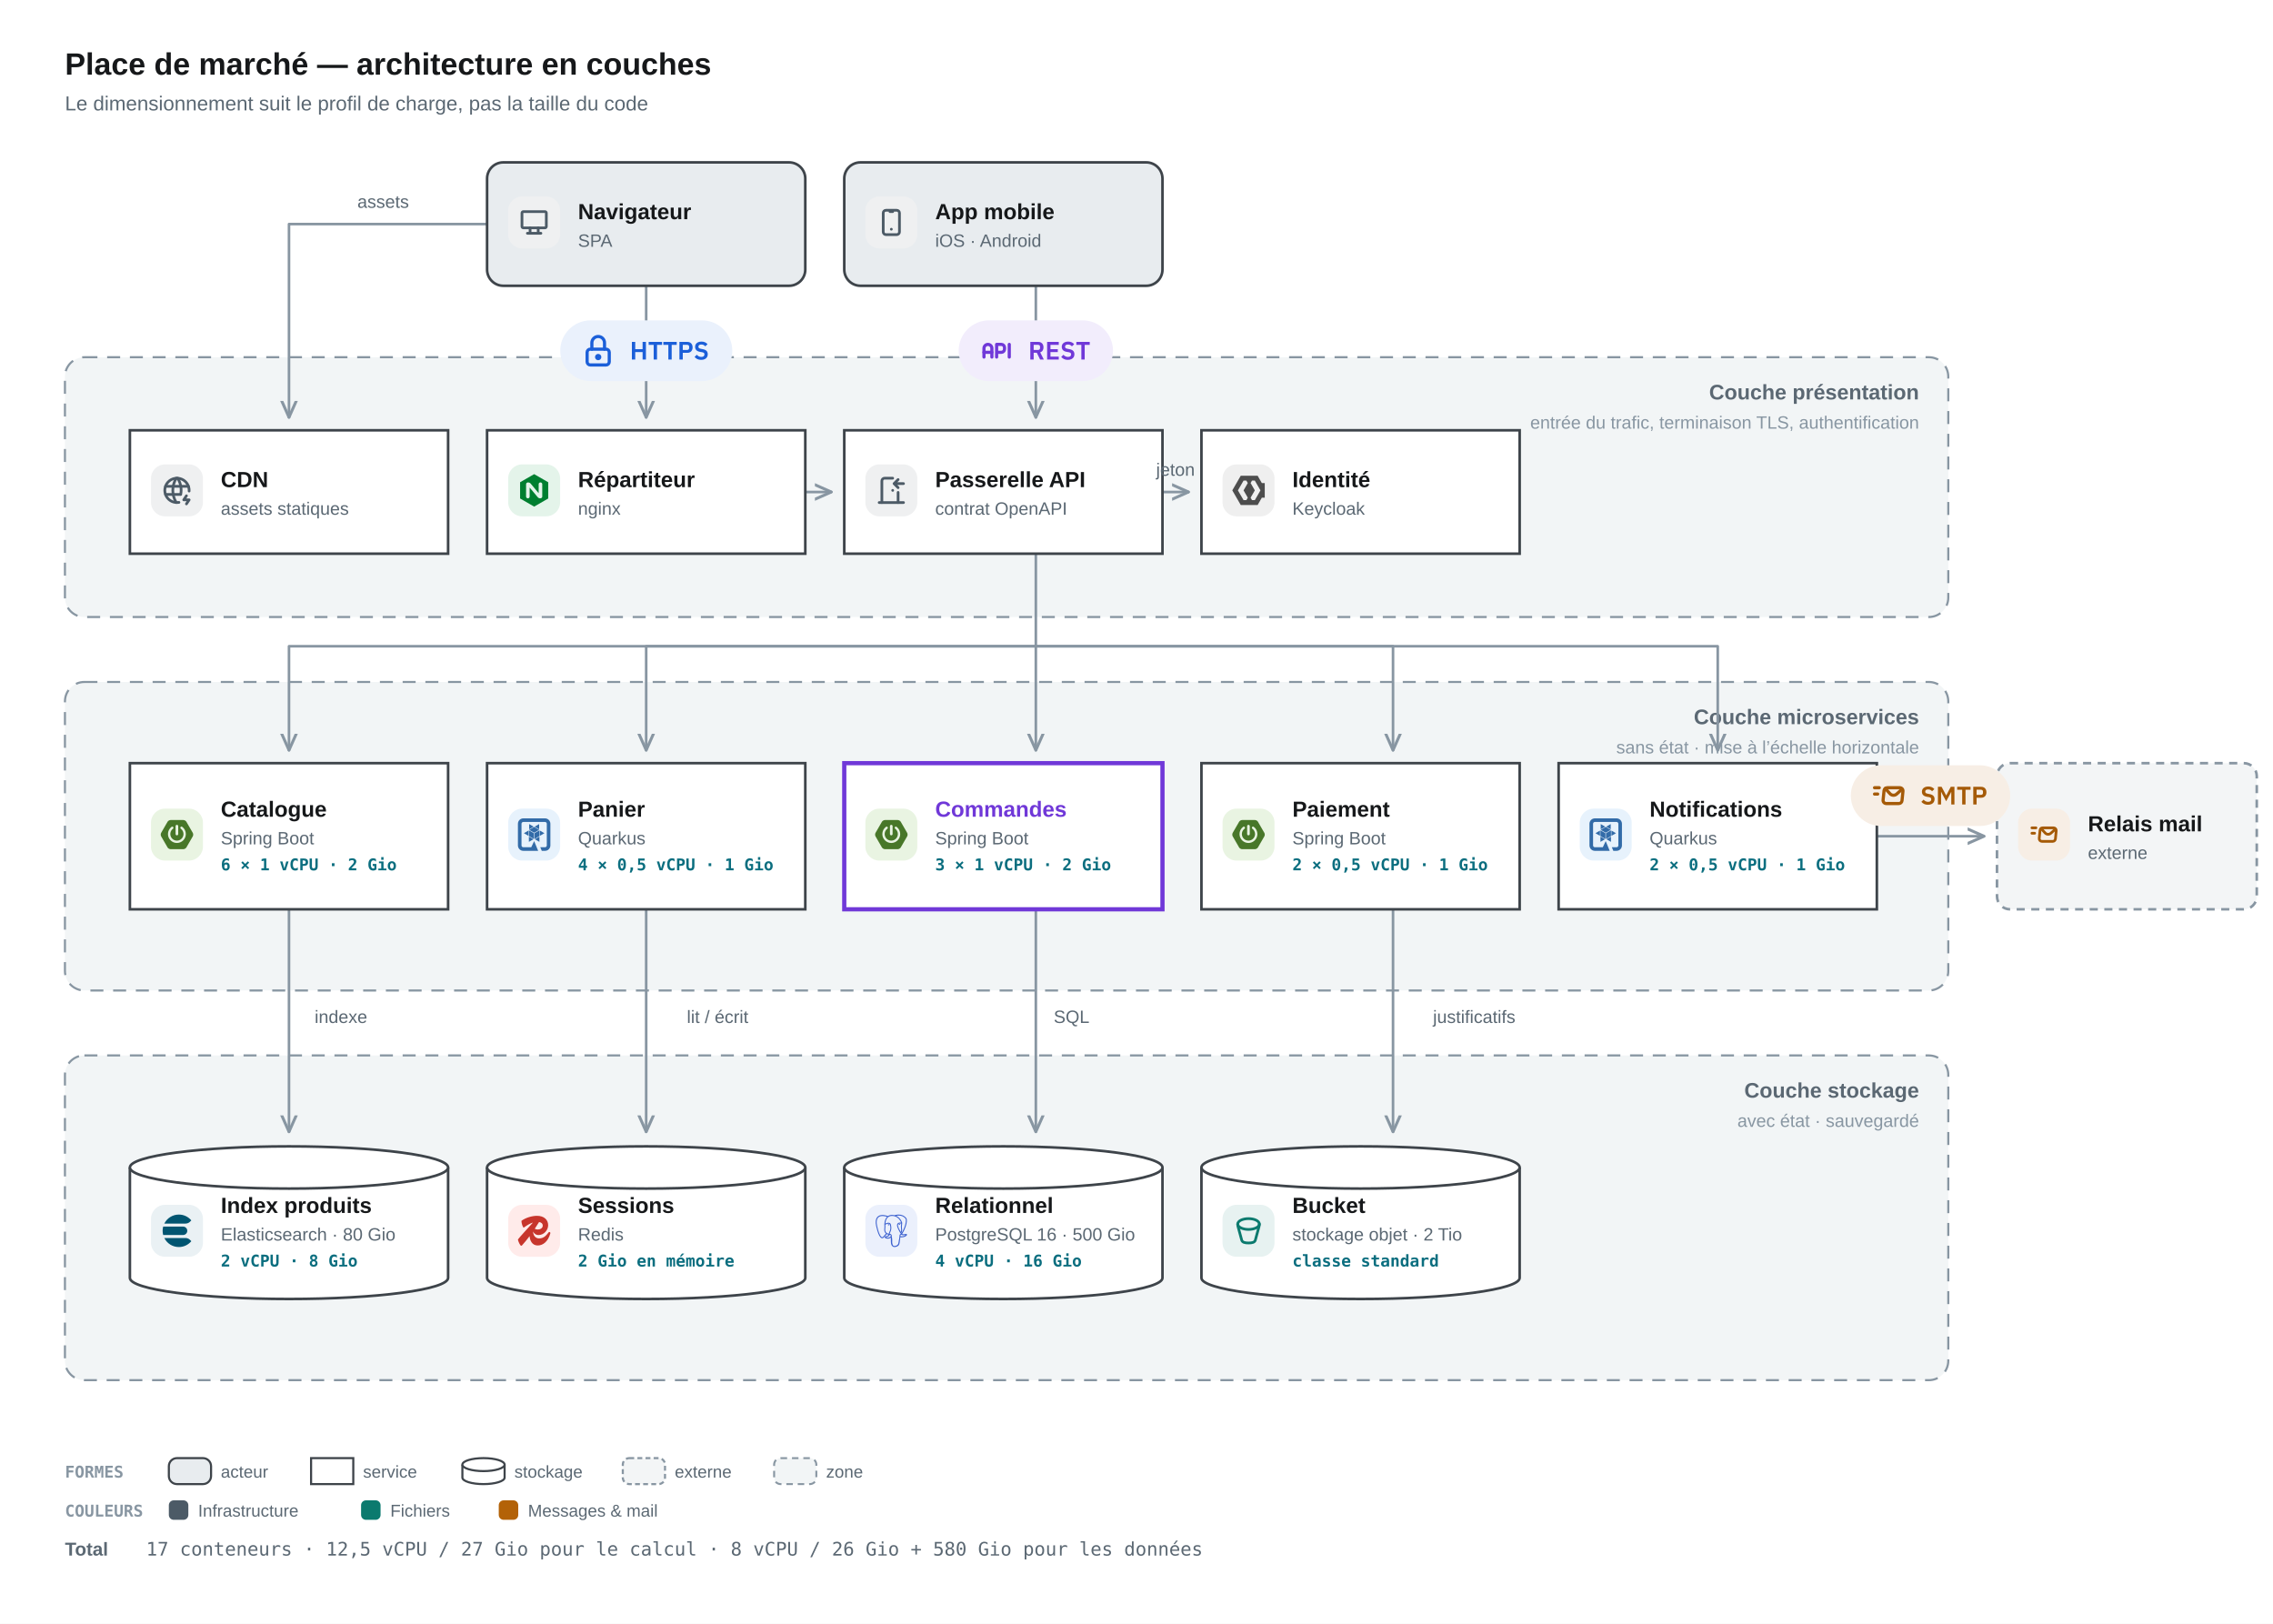
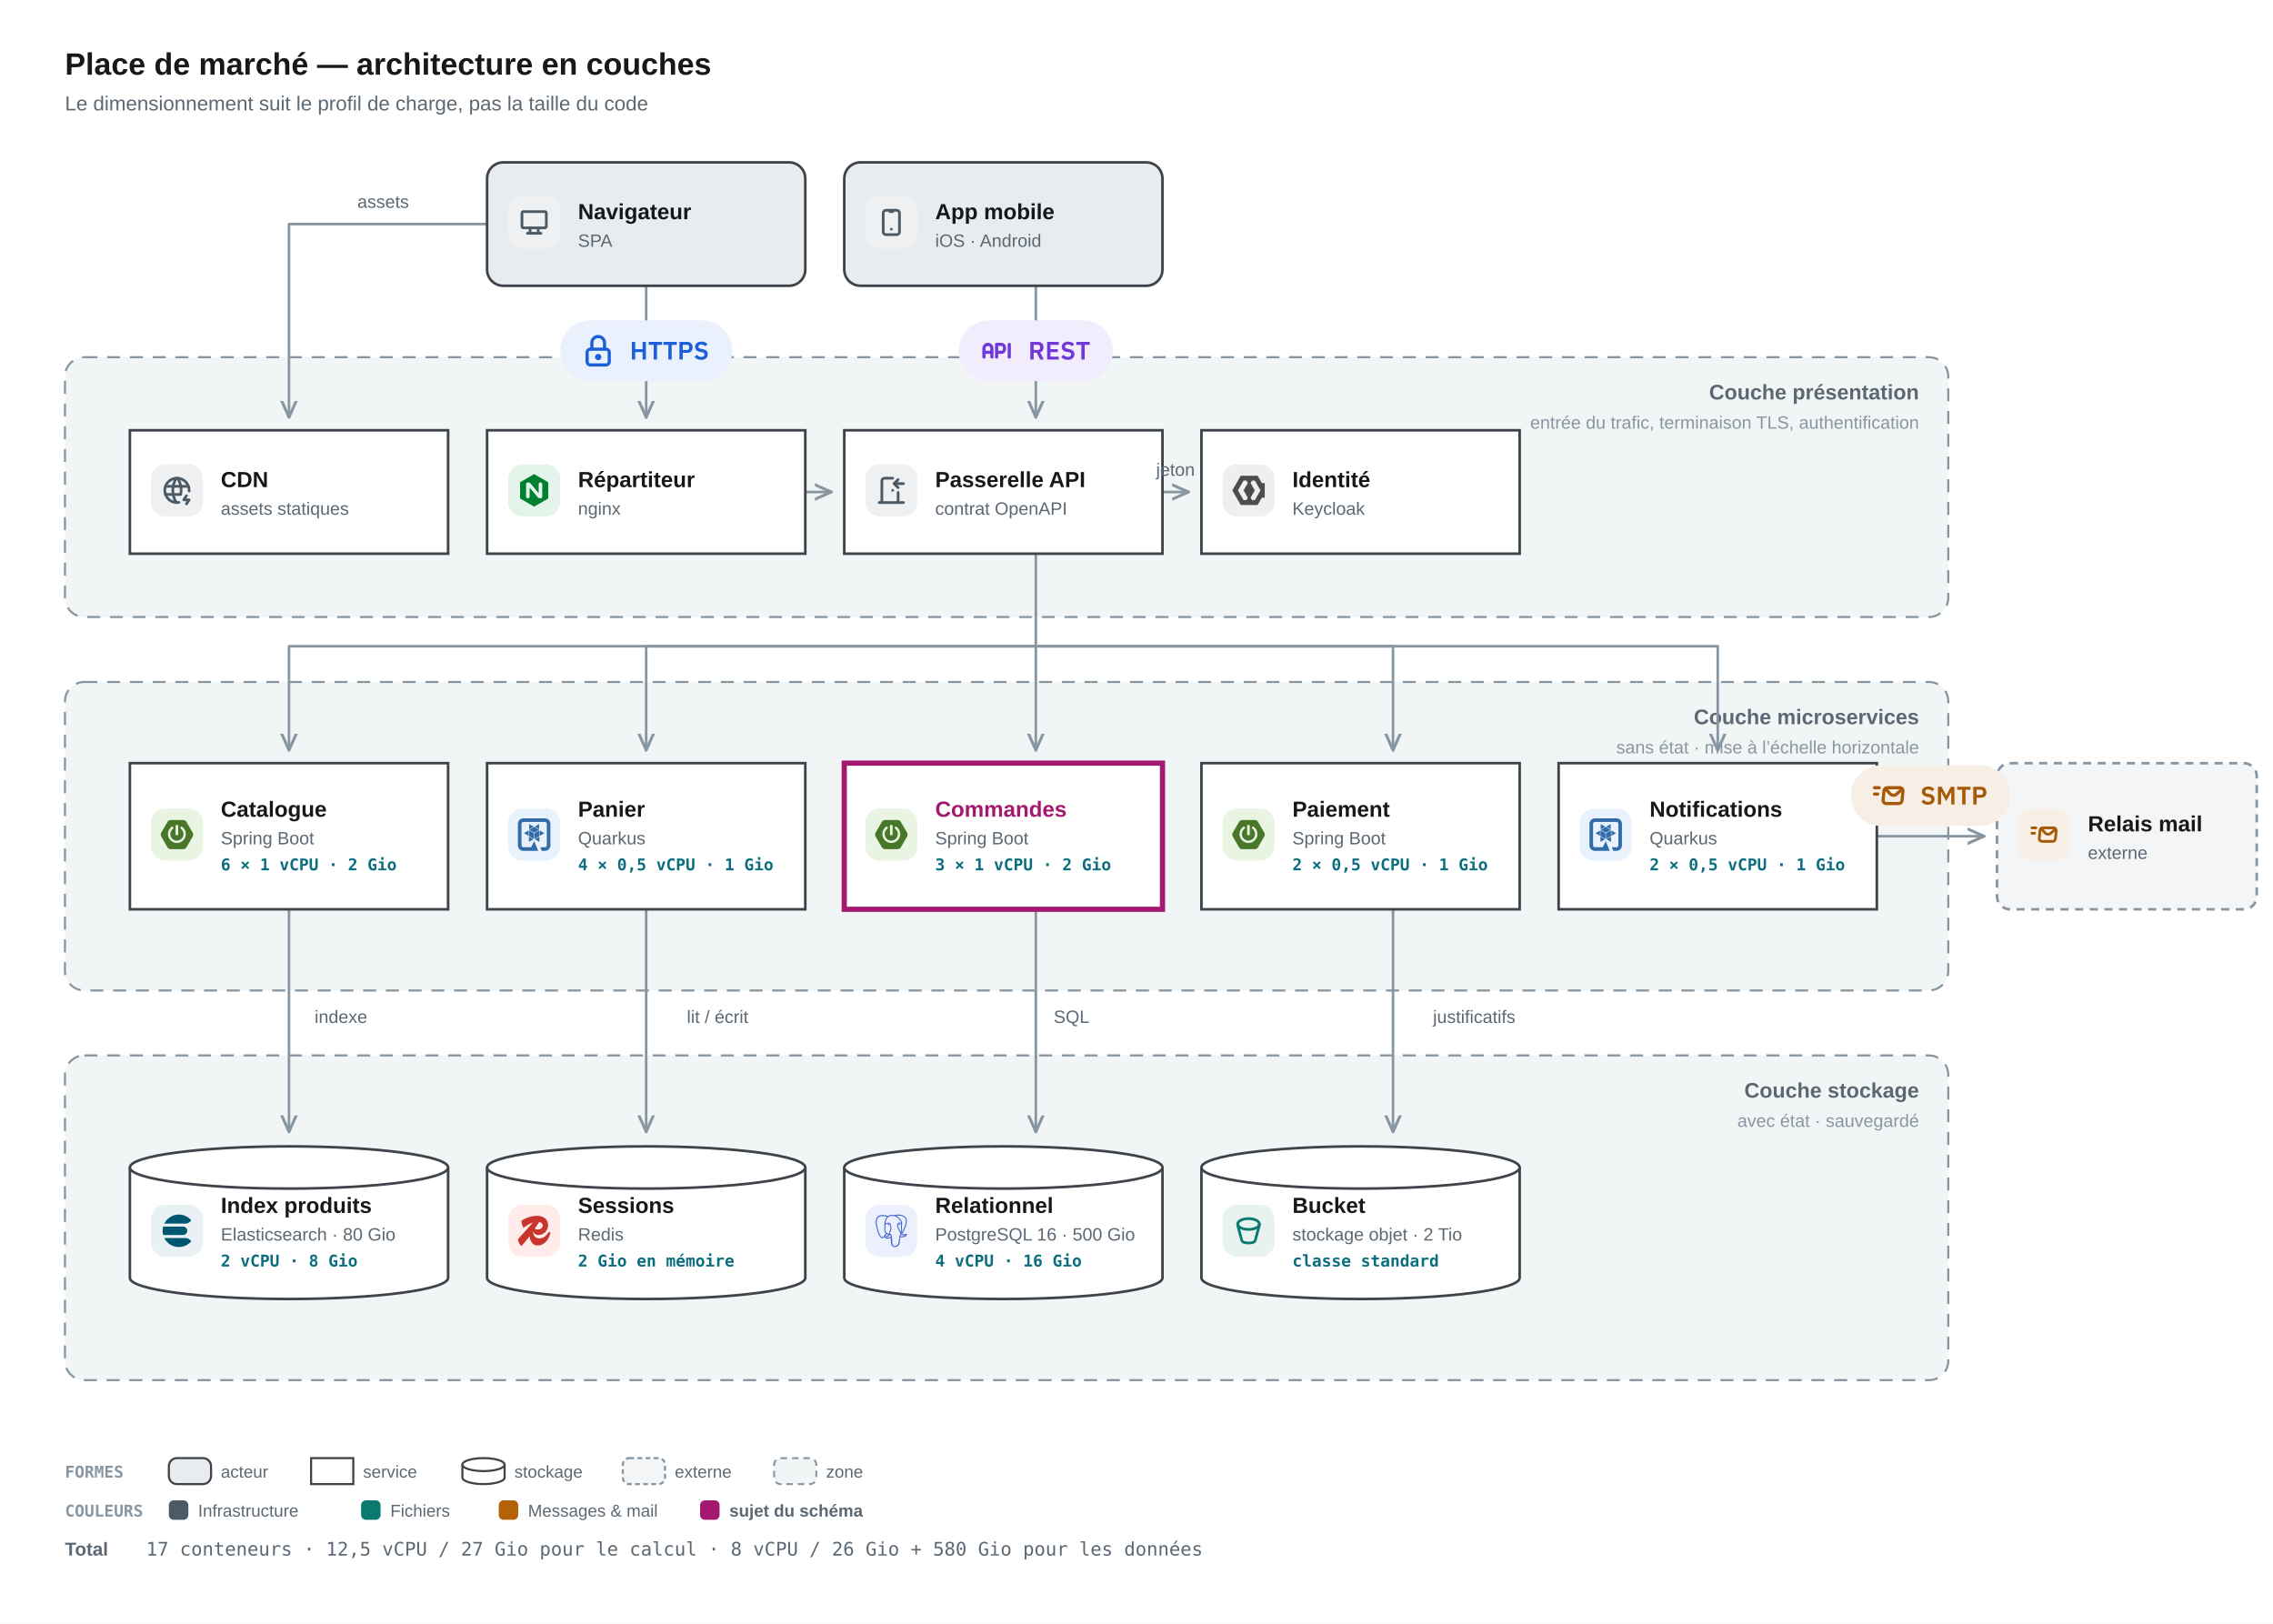
<svg xmlns="http://www.w3.org/2000/svg" width="1400" height="1000" viewBox="0 0 1400 1000" font-family="'IBM Plex Sans','Helvetica Neue',Arial,sans-serif" role="img" aria-label="Architecture en couches d'une place de marché, avec le dimensionnement de chaque brique">
  <defs>
    <marker id="fl" viewBox="0 0 10 10" refX="9" refY="5" markerWidth="7" markerHeight="7" orient="auto-start-reverse">
      <path d="M0,1 L9,5 L0,9" fill="none" stroke="#8896A2" stroke-width="1.6" stroke-linecap="round" stroke-linejoin="round" />
    </marker>
  </defs>
  <rect width="1400" height="1000" fill="#FFFFFF" />
  <text x="40" y="46" font-size="19" font-weight="700" fill="#16181A">Place de marché — architecture en couches</text>
  <text x="40" y="68" font-size="12.5" fill="#5B6873">Le dimensionnement suit le profil de charge, pas la taille du code</text>
  <g>
    <rect x="40" y="220" width="1160" height="160" rx="12" fill="#F2F5F6" stroke="#8896A2" stroke-width="1.3" stroke-dasharray="8 6" />
    <text x="1182" y="246" text-anchor="end" font-size="13" font-weight="600" fill="#5B6873">Couche présentation</text>
    <text x="1182" y="264" text-anchor="end" font-size="11" fill="#8896A2">entrée du trafic, terminaison TLS, authentification</text>
  </g>
  <g>
    <rect x="40" y="420" width="1160" height="190" rx="12" fill="#F2F5F6" stroke="#8896A2" stroke-width="1.3" stroke-dasharray="8 6" />
    <text x="1182" y="446" text-anchor="end" font-size="13" font-weight="600" fill="#5B6873">Couche microservices</text>
    <text x="1182" y="464" text-anchor="end" font-size="11" fill="#8896A2">sans état · mise à l’échelle horizontale</text>
  </g>
  <g>
    <rect x="40" y="650" width="1160" height="200" rx="12" fill="#F2F5F6" stroke="#8896A2" stroke-width="1.3" stroke-dasharray="8 6" />
    <text x="1182" y="676" text-anchor="end" font-size="13" font-weight="600" fill="#5B6873">Couche stockage</text>
    <text x="1182" y="694" text-anchor="end" font-size="11" fill="#8896A2">avec état · sauvegardé</text>
  </g>
  <path d="M398,176 V257" fill="none" stroke="#8896A2" stroke-width="1.6" stroke-linecap="round" stroke-linejoin="round" marker-end="url(#fl)" />
  <path d="M638,176 V257" fill="none" stroke="#8896A2" stroke-width="1.6" stroke-linecap="round" stroke-linejoin="round" marker-end="url(#fl)" />
  <path d="M300,138 H178 V257" fill="none" stroke="#8896A2" stroke-width="1.6" stroke-linecap="round" stroke-linejoin="round" marker-end="url(#fl)" />
  <path d="M496,303 H512" fill="none" stroke="#8896A2" stroke-width="1.6" stroke-linecap="round" stroke-linejoin="round" marker-end="url(#fl)" />
  <path d="M716,303 H732" fill="none" stroke="#8896A2" stroke-width="1.6" stroke-linecap="round" stroke-linejoin="round" marker-end="url(#fl)" />
  <path d="M638,341 V398 H178 V462" fill="none" stroke="#8896A2" stroke-width="1.6" stroke-linecap="round" stroke-linejoin="round" marker-end="url(#fl)" />
  <path d="M638,398 H398 V462" fill="none" stroke="#8896A2" stroke-width="1.6" stroke-linecap="round" stroke-linejoin="round" marker-end="url(#fl)" />
  <path d="M638,398 V462" fill="none" stroke="#8896A2" stroke-width="1.6" stroke-linecap="round" stroke-linejoin="round" marker-end="url(#fl)" />
  <path d="M638,398 H858 V462" fill="none" stroke="#8896A2" stroke-width="1.6" stroke-linecap="round" stroke-linejoin="round" marker-end="url(#fl)" />
  <path d="M638,398 H1058 V462" fill="none" stroke="#8896A2" stroke-width="1.6" stroke-linecap="round" stroke-linejoin="round" marker-end="url(#fl)" />
  <path d="M178,560 V697" fill="none" stroke="#8896A2" stroke-width="1.6" stroke-linecap="round" stroke-linejoin="round" marker-end="url(#fl)" />
  <path d="M398,560 V697" fill="none" stroke="#8896A2" stroke-width="1.6" stroke-linecap="round" stroke-linejoin="round" marker-end="url(#fl)" />
  <path d="M638,560 V697" fill="none" stroke="#8896A2" stroke-width="1.6" stroke-linecap="round" stroke-linejoin="round" marker-end="url(#fl)" />
  <path d="M858,560 V697" fill="none" stroke="#8896A2" stroke-width="1.6" stroke-linecap="round" stroke-linejoin="round" marker-end="url(#fl)" />
  <path d="M1156,515 H1222" fill="none" stroke="#8896A2" stroke-width="1.6" stroke-linecap="round" stroke-linejoin="round" marker-end="url(#fl)" />
  <g>
    <rect x="300" y="100" width="196" height="76" rx="10" fill="#E8ECEF" stroke="#3E444A" stroke-width="1.6" />
    <svg x="313" y="121" width="32" height="32" viewBox="0 0 48 48">
      <rect width="48" height="48" rx="13" fill="#eff0f1" />
      <svg x="9" y="9" width="30" height="30" viewBox="0 0 24 24" fill="none" stroke="#4C5A66" stroke-width="2" stroke-linecap="round" stroke-linejoin="round">
        <path stroke="none" d="M0 0h24v24H0z" fill="none" />
        <path d="M3 5a1 1 0 0 1 1 -1h16a1 1 0 0 1 1 1v10a1 1 0 0 1 -1 1h-16a1 1 0 0 1 -1 -1v-10" />
        <path d="M7 20h10" />
        <path d="M9 16v4" />
        <path d="M15 16v4" />
      </svg>
    </svg>
    <text x="356" y="135" font-size="13.5" font-weight="600" fill="#16181A">Navigateur</text>
    <text x="356" y="152" font-size="11" fill="#5B6873">SPA</text>
  </g>
  <g>
    <rect x="520" y="100" width="196" height="76" rx="10" fill="#E8ECEF" stroke="#3E444A" stroke-width="1.6" />
    <svg x="533" y="121" width="32" height="32" viewBox="0 0 48 48">
      <rect width="48" height="48" rx="13" fill="#eff0f1" />
      <svg x="9" y="9" width="30" height="30" viewBox="0 0 24 24" fill="none" stroke="#4C5A66" stroke-width="2" stroke-linecap="round" stroke-linejoin="round">
        <path stroke="none" d="M0 0h24v24H0z" fill="none" />
        <path d="M6 5a2 2 0 0 1 2 -2h8a2 2 0 0 1 2 2v14a2 2 0 0 1 -2 2h-8a2 2 0 0 1 -2 -2v-14" />
        <path d="M11 4h2" />
        <path d="M12 17v.01" />
      </svg>
    </svg>
    <text x="576" y="135" font-size="13.5" font-weight="600" fill="#16181A">App mobile</text>
    <text x="576" y="152" font-size="11" fill="#5B6873">iOS · Android</text>
  </g>
  <g>
    <rect x="80" y="265" width="196" height="76" rx="0" fill="#FFFFFF" stroke="#3E444A" stroke-width="1.6" />
    <svg x="93" y="286" width="32" height="32" viewBox="0 0 48 48">
      <rect width="48" height="48" rx="13" fill="#eff0f1" />
      <svg x="9" y="9" width="30" height="30" viewBox="0 0 24 24" fill="none" stroke="#4C5A66" stroke-width="2" stroke-linecap="round" stroke-linejoin="round">
        <path stroke="none" d="M0 0h24v24H0z" fill="none" />
        <path d="M20.985 12.52a9 9 0 1 0 -7.52 8.36" />
        <path d="M3.6 9h16.8" />
        <path d="M3.6 15h10.9" />
        <path d="M11.5 3a17 17 0 0 0 0 18" />
        <path d="M12.5 3c2.313 3.706 3.07 7.856 2.27 12" />
        <path d="M19 16l-2 3h4l-2 3" />
      </svg>
    </svg>
    <text x="136" y="300" font-size="13.5" font-weight="600" fill="#16181A">CDN</text>
    <text x="136" y="317" font-size="11" fill="#5B6873">assets statiques</text>
  </g>
  <g>
    <rect x="300" y="265" width="196" height="76" rx="0" fill="#FFFFFF" stroke="#3E444A" stroke-width="1.6" />
    <svg x="313" y="286" width="32" height="32" viewBox="0 0 48 48">
      <rect width="48" height="48" rx="13" fill="#e4f4ea" />
      <svg x="9" y="9" width="30" height="30" viewBox="0 0 24 24" fill="#007f30">
        <path d="M12 0L1.605 6v12L12 24l10.395-6V6L12 0zm6 16.59c0 .705-.646 1.29-1.529 1.29-.631 0-1.351-.255-1.801-.81l-6-7.141v6.66c0 .721-.57 1.29-1.274 1.29H7.32c-.721 0-1.29-.6-1.29-1.29V7.41c0-.705.63-1.29 1.5-1.29.646 0 1.38.255 1.83.81l5.97 7.141V7.41c0-.721.6-1.29 1.29-1.29h.075c.72 0 1.29.6 1.29 1.29v9.18H18z" />
      </svg>
    </svg>
    <text x="356" y="300" font-size="13.5" font-weight="600" fill="#16181A">Répartiteur</text>
    <text x="356" y="317" font-size="11" fill="#5B6873">nginx</text>
  </g>
  <g>
    <rect x="520" y="265" width="196" height="76" rx="0" fill="#FFFFFF" stroke="#3E444A" stroke-width="1.6" />
    <svg x="533" y="286" width="32" height="32" viewBox="0 0 48 48">
      <rect width="48" height="48" rx="13" fill="#eff0f1" />
      <svg x="9" y="9" width="30" height="30" viewBox="0 0 24 24" fill="none" stroke="#4C5A66" stroke-width="2" stroke-linecap="round" stroke-linejoin="round">
        <path stroke="none" d="M0 0h24v24H0z" fill="none" />
        <path d="M13 12v.01" />
        <path d="M3 21h18" />
        <path d="M5 21v-16a2 2 0 0 1 2 -2h6m4 10.5v7.5" />
        <path d="M21 7h-7m3 -3l-3 3l3 3" />
      </svg>
    </svg>
    <text x="576" y="300" font-size="13.5" font-weight="600" fill="#16181A">Passerelle API</text>
    <text x="576" y="317" font-size="11" fill="#5B6873">contrat OpenAPI</text>
  </g>
  <g>
    <rect x="740" y="265" width="196" height="76" rx="0" fill="#FFFFFF" stroke="#3E444A" stroke-width="1.6" />
    <svg x="753" y="286" width="32" height="32" viewBox="0 0 48 48">
      <rect width="48" height="48" rx="13" fill="#efefef" />
      <svg x="9" y="9" width="30" height="30" viewBox="0 0 24 24" fill="#4D4D4D">
        <path d="m18.742 1.182-12.493.002C4.155 4.784 2.079 8.393 0 12.002c2.071 3.612 4.162 7.214 6.252 10.816l12.49-.004 3.089-5.404h2.158v-.002H24L23.996 6.59h-2.168zM8.327 4.792h2.081l1.04 1.8-3.12 5.413 3.117 5.403-1.035 1.81H8.327a2047.566 2047.566 0 0 0-4.168-7.204C5.547 9.606 6.937 7.2 8.327 4.792Zm6.241 0 2.086.003c1.393 2.405 2.78 4.813 4.166 7.222l-4.167 7.2h-2.08c-.382-.562-1.038-1.808-1.038-1.808l3.123-5.405-3.124-5.413z" />
      </svg>
    </svg>
    <text x="796" y="300" font-size="13.5" font-weight="600" fill="#16181A">Identité</text>
    <text x="796" y="317" font-size="11" fill="#5B6873">Keycloak</text>
  </g>
  <g>
    <rect x="80" y="470" width="196" height="90" rx="0" fill="#FFFFFF" stroke="#3E444A" stroke-width="1.6" />
    <svg x="93" y="498" width="32" height="32" viewBox="0 0 48 48">
      <rect width="48" height="48" rx="13" fill="#e9f4e2" />
      <svg x="9" y="9" width="30" height="30" viewBox="0 0 24 24" fill="#487729">
        <path d="m23.693 10.706-4.73-8.184c-.409-.711-1.417-1.294-2.24-1.294H7.272c-.819 0-1.831.584-2.24 1.294L.307 10.706c-.409.711-.409 1.873 0 2.584l4.725 8.189c.409.711 1.417 1.294 2.24 1.294h9.455c.819 0 1.826-.584 2.24-1.294l4.725-8.189c.409-.711.409-1.873 0-2.584zM10.976 5.755c0-.536.438-.974.974-.974s.974.438.974.974v5.822c0 .537-.438.974-.974.974s-.974-.438-.974-.974zm.974 12.429c-3.643 0-6.608-2.965-6.608-6.608.005-2.09.993-4.052 2.668-5.304a.866.866 0 0 1 1.214.179.866.866 0 0 1-.179 1.214c-2.16 1.605-2.612 4.659-1.007 6.819 1.605 2.16 4.659 2.612 6.819 1.007 1.238-.918 1.967-2.372 1.967-3.916a4.897 4.897 0 0 0-1.986-3.925c-.386-.282-.466-.828-.184-1.214.282-.386.828-.466 1.214-.183 1.69 1.247 2.683 3.224 2.687 5.323 0 3.647-2.965 6.608-6.608 6.608z" />
      </svg>
    </svg>
    <text x="136" y="503" font-size="13.5" font-weight="600" fill="#16181A">Catalogue</text>
    <text x="136" y="520" font-size="11" fill="#5B6873">Spring Boot</text>
    <text x="136" y="536" font-size="10" font-weight="600" fill="#0B6E7F" font-family="'IBM Plex Mono',monospace">6 × 1 vCPU · 2 Gio</text>
  </g>
  <g>
    <rect x="300" y="470" width="196" height="90" rx="0" fill="#FFFFFF" stroke="#3E444A" stroke-width="1.6" />
    <svg x="313" y="498" width="32" height="32" viewBox="0 0 48 48">
      <rect width="48" height="48" rx="13" fill="#e7f2fc" />
      <svg x="9" y="9" width="30" height="30" viewBox="0 0 24 24" fill="#326ba8">
        <path d="M3.981 0A3.993 3.993 0 0 0 0 3.981V20.02A3.993 3.993 0 0 0 3.981 24h10.983L12 16.8l-2.15 4.546H3.98c-.72 0-1.327-.608-1.327-1.327V3.98c0-.72.608-1.327 1.327-1.327h16.04c.72 0 1.327.608 1.327 1.327v16.04c0 .72-.608 1.327-1.327 1.327h-3.48L17.63 24h2.388A3.993 3.993 0 0 0 24 20.019V3.98A3.993 3.993 0 0 0 20.019 0zm4.324 4.217v3.858l3.341-1.93zm7.39 0l-3.341 1.929 3.34 1.929zM12 6.35L8.305 8.483 12 10.617l3.695-2.134zM8.104 8.832v4.266l3.695 2.133v-4.266zm7.792 0L12.2 10.965v4.266l3.695-2.133zm-8.146.204l-3.34 1.93 3.34 1.928zm8.5 0v3.858l3.34-1.929zm-8.146 4.47v3.859l3.341-1.93zm7.792 0l-3.341 1.93 3.34 1.929z" />
      </svg>
    </svg>
    <text x="356" y="503" font-size="13.5" font-weight="600" fill="#16181A">Panier</text>
    <text x="356" y="520" font-size="11" fill="#5B6873">Quarkus</text>
    <text x="356" y="536" font-size="10" font-weight="600" fill="#0B6E7F" font-family="'IBM Plex Mono',monospace">4 × 0,5 vCPU · 1 Gio</text>
  </g>
  <g>
-     <rect x="520" y="470" width="196" height="90" rx="0" fill="#FFFFFF" stroke="#7038D8" stroke-width="2.6" />
+     <rect x="520" y="470" width="196" height="90" rx="0" fill="#FFFFFF" stroke="#A3196F" stroke-width="3.2" />
    <svg x="533" y="498" width="32" height="32" viewBox="0 0 48 48">
      <rect width="48" height="48" rx="13" fill="#e9f4e2" />
      <svg x="9" y="9" width="30" height="30" viewBox="0 0 24 24" fill="#487729">
        <path d="m23.693 10.706-4.73-8.184c-.409-.711-1.417-1.294-2.24-1.294H7.272c-.819 0-1.831.584-2.24 1.294L.307 10.706c-.409.711-.409 1.873 0 2.584l4.725 8.189c.409.711 1.417 1.294 2.24 1.294h9.455c.819 0 1.826-.584 2.24-1.294l4.725-8.189c.409-.711.409-1.873 0-2.584zM10.976 5.755c0-.536.438-.974.974-.974s.974.438.974.974v5.822c0 .537-.438.974-.974.974s-.974-.438-.974-.974zm.974 12.429c-3.643 0-6.608-2.965-6.608-6.608.005-2.09.993-4.052 2.668-5.304a.866.866 0 0 1 1.214.179.866.866 0 0 1-.179 1.214c-2.16 1.605-2.612 4.659-1.007 6.819 1.605 2.16 4.659 2.612 6.819 1.007 1.238-.918 1.967-2.372 1.967-3.916a4.897 4.897 0 0 0-1.986-3.925c-.386-.282-.466-.828-.184-1.214.282-.386.828-.466 1.214-.183 1.69 1.247 2.683 3.224 2.687 5.323 0 3.647-2.965 6.608-6.608 6.608z" />
      </svg>
    </svg>
-     <text x="576" y="503" font-size="13.5" font-weight="600" fill="#7038D8">Commandes</text>
+     <text x="576" y="503" font-size="13.5" font-weight="600" fill="#A3196F">Commandes</text>
    <text x="576" y="520" font-size="11" fill="#5B6873">Spring Boot</text>
    <text x="576" y="536" font-size="10" font-weight="600" fill="#0B6E7F" font-family="'IBM Plex Mono',monospace">3 × 1 vCPU · 2 Gio</text>
  </g>
  <g>
    <rect x="740" y="470" width="196" height="90" rx="0" fill="#FFFFFF" stroke="#3E444A" stroke-width="1.6" />
    <svg x="753" y="498" width="32" height="32" viewBox="0 0 48 48">
      <rect width="48" height="48" rx="13" fill="#e9f4e2" />
      <svg x="9" y="9" width="30" height="30" viewBox="0 0 24 24" fill="#487729">
        <path d="m23.693 10.706-4.73-8.184c-.409-.711-1.417-1.294-2.24-1.294H7.272c-.819 0-1.831.584-2.24 1.294L.307 10.706c-.409.711-.409 1.873 0 2.584l4.725 8.189c.409.711 1.417 1.294 2.24 1.294h9.455c.819 0 1.826-.584 2.24-1.294l4.725-8.189c.409-.711.409-1.873 0-2.584zM10.976 5.755c0-.536.438-.974.974-.974s.974.438.974.974v5.822c0 .537-.438.974-.974.974s-.974-.438-.974-.974zm.974 12.429c-3.643 0-6.608-2.965-6.608-6.608.005-2.09.993-4.052 2.668-5.304a.866.866 0 0 1 1.214.179.866.866 0 0 1-.179 1.214c-2.16 1.605-2.612 4.659-1.007 6.819 1.605 2.16 4.659 2.612 6.819 1.007 1.238-.918 1.967-2.372 1.967-3.916a4.897 4.897 0 0 0-1.986-3.925c-.386-.282-.466-.828-.184-1.214.282-.386.828-.466 1.214-.183 1.69 1.247 2.683 3.224 2.687 5.323 0 3.647-2.965 6.608-6.608 6.608z" />
      </svg>
    </svg>
    <text x="796" y="503" font-size="13.5" font-weight="600" fill="#16181A">Paiement</text>
    <text x="796" y="520" font-size="11" fill="#5B6873">Spring Boot</text>
    <text x="796" y="536" font-size="10" font-weight="600" fill="#0B6E7F" font-family="'IBM Plex Mono',monospace">2 × 0,5 vCPU · 1 Gio</text>
  </g>
  <g>
    <rect x="960" y="470" width="196" height="90" rx="0" fill="#FFFFFF" stroke="#3E444A" stroke-width="1.6" />
    <svg x="973" y="498" width="32" height="32" viewBox="0 0 48 48">
      <rect width="48" height="48" rx="13" fill="#e7f2fc" />
      <svg x="9" y="9" width="30" height="30" viewBox="0 0 24 24" fill="#326ba8">
        <path d="M3.981 0A3.993 3.993 0 0 0 0 3.981V20.02A3.993 3.993 0 0 0 3.981 24h10.983L12 16.8l-2.15 4.546H3.98c-.72 0-1.327-.608-1.327-1.327V3.98c0-.72.608-1.327 1.327-1.327h16.04c.72 0 1.327.608 1.327 1.327v16.04c0 .72-.608 1.327-1.327 1.327h-3.48L17.63 24h2.388A3.993 3.993 0 0 0 24 20.019V3.98A3.993 3.993 0 0 0 20.019 0zm4.324 4.217v3.858l3.341-1.93zm7.39 0l-3.341 1.929 3.34 1.929zM12 6.35L8.305 8.483 12 10.617l3.695-2.134zM8.104 8.832v4.266l3.695 2.133v-4.266zm7.792 0L12.2 10.965v4.266l3.695-2.133zm-8.146.204l-3.34 1.93 3.34 1.928zm8.5 0v3.858l3.34-1.929zm-8.146 4.47v3.859l3.341-1.93zm7.792 0l-3.341 1.93 3.34 1.929z" />
      </svg>
    </svg>
    <text x="1016" y="503" font-size="13.5" font-weight="600" fill="#16181A">Notifications</text>
    <text x="1016" y="520" font-size="11" fill="#5B6873">Quarkus</text>
    <text x="1016" y="536" font-size="10" font-weight="600" fill="#0B6E7F" font-family="'IBM Plex Mono',monospace">2 × 0,5 vCPU · 1 Gio</text>
  </g>
  <g>
    <path d="M80 719 v68 a98 13 0 0 0 196 0 v-68" fill="#FFFFFF" stroke="#3E444A" stroke-width="1.6" />
    <ellipse cx="178" cy="719" rx="98" ry="13" fill="#FFFFFF" stroke="#3E444A" stroke-width="1.6" />
    <svg x="93" y="742" width="32" height="32" viewBox="0 0 48 48">
      <rect width="48" height="48" rx="13" fill="#eaf1f4" />
      <svg x="9" y="9" width="30" height="30" viewBox="0 0 24 24" fill="#005571">
        <path d="M13.394 0C8.683 0 4.609 2.716 2.644 6.667h15.641a4.77 4.77 0 0 0 3.073-1.11c.446-.375.864-.785 1.247-1.243l.001-.002A11.974 11.974 0 0 0 13.394 0zM1.804 8.889a12.009 12.009 0 0 0 0 6.222h14.7a3.111 3.111 0 1 0 0-6.222zm.84 8.444C4.61 21.283 8.684 24 13.395 24c3.701 0 7.011-1.677 9.212-4.312l-.001-.002a9.958 9.958 0 0 0-1.247-1.243 4.77 4.77 0 0 0-3.073-1.11z" />
      </svg>
    </svg>
    <text x="136" y="747" font-size="13.5" font-weight="600" fill="#16181A">Index produits</text>
    <text x="136" y="764" font-size="11" fill="#5B6873">Elasticsearch · 80 Gio</text>
    <text x="136" y="780" font-size="10" font-weight="600" fill="#0B6E7F" font-family="'IBM Plex Mono',monospace">2 vCPU · 8 Gio</text>
  </g>
  <g>
    <path d="M300 719 v68 a98 13 0 0 0 196 0 v-68" fill="#FFFFFF" stroke="#3E444A" stroke-width="1.6" />
    <ellipse cx="398" cy="719" rx="98" ry="13" fill="#FFFFFF" stroke="#3E444A" stroke-width="1.6" />
    <svg x="313" y="742" width="32" height="32" viewBox="0 0 48 48">
      <rect width="48" height="48" rx="13" fill="#ffebea" />
      <svg x="9" y="9" width="30" height="30" viewBox="0 0 24 24" fill="#c7352c">
        <path d="M22.71 13.145c-1.66 2.092-3.452 4.483-7.038 4.483-3.203 0-4.397-2.825-4.48-5.12.701 1.484 2.073 2.685 4.214 2.63 4.117-.133 6.94-3.852 6.94-7.239 0-4.05-3.022-6.972-8.268-6.972-3.752 0-8.4 1.428-11.455 3.685C2.59 6.937 3.885 9.958 4.35 9.626c2.648-1.904 4.748-3.13 6.784-3.744C8.12 9.244.886 17.05 0 18.425c.1 1.261 1.66 4.648 2.424 4.648.232 0 .431-.133.664-.365a100.49 100.49 0 0 0 5.54-6.765c.222 3.104 1.748 6.898 6.014 6.898 3.819 0 7.604-2.756 9.33-8.965.2-.764-.73-1.361-1.261-.73zm-4.349-5.013c0 1.959-1.926 2.922-3.685 2.922-.941 0-1.664-.247-2.235-.568 1.051-1.592 2.092-3.225 3.21-4.973 1.972.334 2.71 1.43 2.71 2.619z" />
      </svg>
    </svg>
    <text x="356" y="747" font-size="13.5" font-weight="600" fill="#16181A">Sessions</text>
    <text x="356" y="764" font-size="11" fill="#5B6873">Redis</text>
    <text x="356" y="780" font-size="10" font-weight="600" fill="#0B6E7F" font-family="'IBM Plex Mono',monospace">2 Gio en mémoire</text>
  </g>
  <g>
    <path d="M520 719 v68 a98 13 0 0 0 196 0 v-68" fill="#FFFFFF" stroke="#3E444A" stroke-width="1.6" />
    <ellipse cx="618" cy="719" rx="98" ry="13" fill="#FFFFFF" stroke="#3E444A" stroke-width="1.6" />
    <svg x="533" y="742" width="32" height="32" viewBox="0 0 48 48">
      <rect width="48" height="48" rx="13" fill="#ebf0fc" />
      <svg x="9" y="9" width="30" height="30" viewBox="0 0 24 24" fill="#3c61cf">
        <path d="M23.559 14.723a.527.527 0 0 0-.056-.119c-.139-.263-.477-.342-1.007-.232-1.653.341-2.293.131-2.526-.019 1.342-2.048 2.445-4.522 3.041-6.83.271-1.051.798-3.524.122-4.732a1.564 1.564 0 0 0-.151-.235C21.693.909 19.801.025 17.51.001c-1.495-.016-2.771.346-3.116.479a9.449 9.449 0 0 0-.516-.082 8.044 8.044 0 0 0-1.311-.128c-1.182-.018-2.204.264-3.05.841-.857-.321-4.789-1.645-7.222.079C.936 2.153.309 3.873.43 6.304c.041.818.507 3.334 1.242 5.744.46 1.506.939 2.702 1.433 3.582.553.994 1.126 1.593 1.714 1.79.447.149 1.133.144 1.858-.728.801-.964 1.59-1.826 1.945-2.207.435.235.906.362 1.39.377a.057.057 0 0 0 0.0.004 11.031 11.031 0 0 0-.247.305c-.339.43-.409.52-1.5.744-.31.064-1.134.234-1.146.811-.003.122.033.231.092.327.227.423.922.61 1.015.633 1.335.334 2.504.092 3.371-.679-.017 2.231.077 4.417.345 5.087.221.553.762 1.905 2.469 1.904.251 0 .526-.029.83-.094 1.782-.382 2.556-1.17 2.855-2.906.15-.871.402-2.875.539-4.101.017-.07.036-.121.057-.136.001-.001.07-.047.427.031a.367.367 0 0 0 .044.007l.254.022.015.001c.847.038 1.911-.143 2.531-.431.644-.299 1.806-1.032 1.595-1.67zM2.371 11.877c-.744-2.436-1.178-4.885-1.212-5.572-.109-2.171.417-3.683 1.562-4.493 1.837-1.299 4.84-.541 6.108-.13-.003.003-.007.006-.01.009-2.024 2.044-1.976 5.536-1.971 5.75-0.0.082.007.199.016.359.035.587.1 1.68-.073 2.918-.161 1.15.194 2.276.973 3.089.081.084.165.163.252.237-.347.371-1.1 1.193-1.903 2.158-.568.682-.96.552-1.089.509-.392-.131-.813-.587-1.238-1.322-.48-.839-.964-2.032-1.415-3.513zm6.007 5.087c-.171-.043-.327-.113-.432-.177.089-.039.237-.09.483-.141 1.283-.264 1.482-.451 1.914-1.0.099-.126.212-.269.367-.443a.355.355 0 0 0 .074-.13c.171-.151.272-.11.437-.042.156.065.308.26.369.475.029.102.062.294-.045.444-.904 1.266-2.222 1.249-3.168 1.013zm2.094-3.988-.052.141c-.133.357-.257.688-.333 1.003-.667-.002-1.317-.287-1.81-.802-.628-.655-.913-1.566-.782-2.5.183-1.308.115-2.447.079-3.059-.005-.086-.009-.161-.012-.22.296-.262 1.666-.996 2.643-.772.446.102.718.406.831.928.585 2.704.077 3.831-.33 4.736-.084.187-.163.363-.231.545zm7.364 4.572c-.017.177-.036.376-.062.596l-.146.438a.355.355 0 0 0-.018.108c-.006.475-.054.649-.115.869-.063.229-.135.489-.179 1.058-.11 1.414-.878 2.227-2.417 2.557-1.516.325-1.784-.497-2.021-1.222a6.582 6.582 0 0 0-.077-.227c-.215-.586-.191-1.412-.157-2.555.017-.561-.025-1.901-.33-2.646.004-.293.011-.591.019-.892a.353.353 0 0 0-.015-.113 1.493 1.493 0 0 0-.044-.208c-.123-.428-.421-.787-.78-.935-.142-.059-.404-.167-.718-.087.067-.276.183-.588.309-.925l.053-.142c.059-.16.134-.326.213-.501.426-.948 1.011-2.245.377-5.177-.237-1.098-1.03-1.634-2.232-1.51-.721.075-1.38.365-1.709.532a5.672 5.672 0 0 0-.196.104c.092-1.106.439-3.174 1.736-4.482a4.031 4.031 0 0 1 .303-.276.353.353 0 0 0 .145-.064c.752-.571 1.694-.851 2.802-.833.409.007.802.034 1.174.081 1.939.354 3.244 1.447 4.036 2.383.814.962 1.255 1.931 1.431 2.454-1.323-.135-2.223.127-2.68.779-.993 1.419.543 4.173 1.281 5.496.135.243.252.452.289.541.24.583.551.971.779 1.255.07.087.137.171.189.245-.401.116-1.121.383-1.055 1.717-.012.156-.042.447-.083.815-.046.208-.07.46-.099.766zm.89-1.621c-.041-.832.269-.918.597-1.01a2.857 2.857 0 0 0 .135-.041 1.202 1.202 0 0 0 .134.103c.57.377 1.582.421 3.007.134-.202.177-.519.399-.953.601-.41.19-1.096.333-1.747.364-.72.034-1.086-.081-1.172-.151zm.57-9.271c-.006.351-.054.669-.105 1.002-.055.358-.112.727-.126 1.176-.014.437.04.891.093 1.33.107.887.216 1.8-.207 2.701a3.527 3.527 0 0 1-.188-.386c-.053-.128-.167-.333-.325-.616-.616-1.104-2.057-3.69-1.319-4.745.38-.543 1.341-.566 2.178-.463zm.228 7.014a12.376 12.376 0 0 0-.085-.107l-.035-.044c.726-1.2.584-2.386.458-3.438-.052-.432-.101-.84-.088-1.223.013-.406.067-.754.118-1.091.064-.415.129-.844.111-1.351.013-.053.019-.116.012-.19-.046-.485-.6-1.938-1.729-3.253-.608-.707-1.49-1.497-2.689-2.039.525-.107 1.233-.203 2.024-.186 2.051.046 3.675.814 4.824 2.282a.908.908 0 0 1 .067.1c.723 1.356-.276 6.275-2.987 10.54zm-8.817-6.116c-.025.179-.309.422-.621.422a.582.582 0 0 1-.081-.006c-.187-.026-.377-.144-.506-.316-.046-.06-.12-.178-.105-.284.005-.04.026-.099.092-.149.118-.089.352-.123.61-.087.316.044.643.194.611.419zm7.931-.411c.011.079-.049.201-.153.31-.068.072-.212.196-.408.223a.546.546 0 0 1-.075.005c-.293 0-.541-.234-.561-.372-.024-.176.264-.311.561-.352.297-.041.611.009.636.185z" />
      </svg>
    </svg>
    <text x="576" y="747" font-size="13.5" font-weight="600" fill="#16181A">Relationnel</text>
    <text x="576" y="764" font-size="11" fill="#5B6873">PostgreSQL 16 · 500 Gio</text>
    <text x="576" y="780" font-size="10" font-weight="600" fill="#0B6E7F" font-family="'IBM Plex Mono',monospace">4 vCPU · 16 Gio</text>
  </g>
  <g>
    <path d="M740 719 v68 a98 13 0 0 0 196 0 v-68" fill="#FFFFFF" stroke="#3E444A" stroke-width="1.6" />
    <ellipse cx="838" cy="719" rx="98" ry="13" fill="#FFFFFF" stroke="#3E444A" stroke-width="1.6" />
    <svg x="753" y="742" width="32" height="32" viewBox="0 0 48 48">
      <rect width="48" height="48" rx="13" fill="#e7f2f1" />
      <svg x="9" y="9" width="30" height="30" viewBox="0 0 24 24" fill="none" stroke="#0B7A6E" stroke-width="2" stroke-linecap="round" stroke-linejoin="round">
        <path stroke="none" d="M0 0h24v24H0z" fill="none" />
        <path d="M4 7a8 4 0 1 0 16 0a8 4 0 1 0 -16 0" />
        <path d="M4 7c0 .664 .088 1.324 .263 1.965l2.737 10.035c.5 1.5 2.239 2 5 2s4.5 -.5 5 -2c.333 -1 1.246 -4.345 2.737 -10.035a7.45 7.45 0 0 0 .263 -1.965" />
      </svg>
    </svg>
    <text x="796" y="747" font-size="13.5" font-weight="600" fill="#16181A">Bucket</text>
    <text x="796" y="764" font-size="11" fill="#5B6873">stockage objet · 2 Tio</text>
    <text x="796" y="780" font-size="10" font-weight="600" fill="#0B6E7F" font-family="'IBM Plex Mono',monospace">classe standard</text>
  </g>
  <g>
    <rect x="1230" y="470" width="160" height="90" rx="8" fill="#F3F5F6" stroke="#8896A2" stroke-width="1.6" stroke-dasharray="5 4" />
    <svg x="1243" y="498" width="32" height="32" viewBox="0 0 48 48">
      <rect width="48" height="48" rx="13" fill="#f7eee5" />
      <svg x="9" y="9" width="30" height="30" viewBox="0 0 24 24" fill="none" stroke="#a55a07" stroke-width="2" stroke-linecap="round" stroke-linejoin="round">
        <path stroke="none" d="M0 0h24v24H0z" fill="none" />
        <path d="M3 7h3" />
        <path d="M3 11h2" />
        <path d="M9.02 8.801l-.6 6a2 2 0 0 0 1.99 2.199h7.98a2 2 0 0 0 1.99 -1.801l.6 -6a2 2 0 0 0 -1.99 -2.199h-7.98a2 2 0 0 0 -1.99 1.801" />
        <path d="M9.8 7.5l2.982 3.28a3 3 0 0 0 4.238 .202l3.28 -2.982" />
      </svg>
    </svg>
    <text x="1286" y="512" font-size="13.5" font-weight="600" fill="#16181A">Relais mail</text>
    <text x="1286" y="529" font-size="11" fill="#5B6873">externe</text>
  </g>
  <text x="236" y="128" text-anchor="middle" font-size="11" fill="#5B6873">assets</text>
  <text x="724" y="293" text-anchor="middle" font-size="11" fill="#5B6873">jeton</text>
  <text x="210" y="630" text-anchor="middle" font-size="11" fill="#5B6873">indexe</text>
  <text x="442" y="630" text-anchor="middle" font-size="11" fill="#5B6873">lit / écrit</text>
  <text x="660" y="630" text-anchor="middle" font-size="11" fill="#5B6873">SQL</text>
  <text x="908" y="630" text-anchor="middle" font-size="11" fill="#5B6873">justificatifs</text>
  <svg x="345.0" y="197.3" width="106.1" height="37.4" viewBox="0 0 136 48">
    <rect width="136" height="48" rx="24" fill="#eaf1fc" />
    <svg x="15" y="9" width="30" height="30" viewBox="0 0 24 24" fill="none" stroke="#1B5FD9" stroke-width="2" stroke-linecap="round" stroke-linejoin="round">
      <path stroke="none" d="M0 0h24v24H0z" fill="none" />
      <path d="M5 13a2 2 0 0 1 2 -2h10a2 2 0 0 1 2 2v6a2 2 0 0 1 -2 2h-10a2 2 0 0 1 -2 -2v-6" />
      <path d="M11 16a1 1 0 1 0 2 0a1 1 0 0 0 -2 0" />
      <path d="M8 11v-4a4 4 0 1 1 8 0v4" />
    </svg>
    <path d="M67.74 30.98L65.1 30.98L65.1 25.08L59.28 25.08L59.28 30.98L56.64 30.98L56.64 17.02L59.28 17.02L59.28 22.76L65.1 22.76L65.1 17.02L67.74 17.02L67.74 30.98ZM80.48 17.02L80.48 19.36L76.5 19.36L76.5 30.98L73.86 30.98L73.86 19.36L69.9 19.36L69.9 17.02L80.48 17.02ZM92.08 17.02L92.08 19.36L88.1 19.36L88.1 30.98L85.46 30.98L85.46 19.36L81.5 19.36L81.5 17.02L92.08 17.02ZM96.86 25.66L96.86 30.98L94.22 30.98L94.22 17.02L100.5 17.02Q101.8 17.02 102.72 17.56Q103.64 18.1 104.14 19.07Q104.64 20.04 104.64 21.34L104.64 21.34Q104.64 22.64 104.14 23.61Q103.64 24.58 102.72 25.12Q101.8 25.66 100.5 25.66L100.5 25.66L96.86 25.66ZM100.26 19.32L96.86 19.32L96.86 23.38L100.26 23.38Q100.78 23.38 101.14 23.19Q101.5 23 101.7 22.65Q101.9 22.3 101.9 21.8L101.9 21.8L101.9 20.88Q101.9 20.36 101.7 20.02Q101.5 19.68 101.14 19.5Q100.78 19.32 100.26 19.32L100.26 19.32ZM111.38 31.22L111.38 31.22Q109.6 31.22 108.33 30.58Q107.06 29.94 106.18 28.9L106.18 28.9L107.96 27.18Q108.68 28.02 109.57 28.46Q110.46 28.9 111.54 28.9L111.54 28.9Q112.76 28.9 113.38 28.36Q114 27.82 114 26.94L114 26.94Q114 26.46 113.83 26.11Q113.66 25.76 113.24 25.52Q112.82 25.28 112.1 25.16L112.1 25.16L110.78 24.96Q109.38 24.74 108.45 24.22Q107.52 23.7 107.06 22.86Q106.6 22.02 106.6 20.9L106.6 20.9Q106.6 19.64 107.22 18.72Q107.84 17.8 108.97 17.29Q110.1 16.78 111.66 16.78L111.66 16.78Q113.24 16.78 114.42 17.31Q115.6 17.84 116.44 18.84L116.44 18.84L114.64 20.54Q114.12 19.9 113.38 19.5Q112.64 19.1 111.52 19.1L111.52 19.1Q110.4 19.1 109.82 19.53Q109.24 19.96 109.24 20.74L109.24 20.74Q109.24 21.28 109.44 21.62Q109.64 21.96 110.08 22.15Q110.52 22.34 111.18 22.48L111.18 22.48L112.48 22.72Q113.9 22.96 114.82 23.48Q115.74 24 116.18 24.81Q116.62 25.62 116.62 26.78L116.62 26.78Q116.62 28.1 116.01 29.1Q115.4 30.1 114.22 30.66Q113.04 31.22 111.38 31.22Z" fill="#1B5FD9" />
  </svg>
  <svg x="590.4" y="197.3" width="95.2" height="37.4" viewBox="0 0 122 48">
    <rect width="122" height="48" rx="24" fill="#f2edfc" />
    <svg x="15" y="9" width="30" height="30" viewBox="0 0 24 24" fill="none" stroke="#7038D8" stroke-width="2" stroke-linecap="round" stroke-linejoin="round">
      <path stroke="none" d="M0 0h24v24H0z" fill="none" />
      <path d="M4 13h5" />
      <path d="M12 16v-8h3a2 2 0 0 1 2 2v1a2 2 0 0 1 -2 2h-3" />
      <path d="M20 8v8" />
      <path d="M9 16v-5.5a2.5 2.5 0 0 0 -5 0v5.5" />
    </svg>
    <path d="M61.78 25.6L59.28 25.6L59.28 30.98L56.64 30.98L56.64 17.02L62.94 17.02Q64.22 17.02 65.14 17.55Q66.06 18.08 66.56 19.05Q67.06 20.02 67.06 21.34L67.06 21.34Q67.06 22.76 66.41 23.81Q65.76 24.86 64.46 25.3L64.46 25.3L67.32 30.98L64.38 30.98L61.78 25.6ZM59.28 19.32L59.28 23.38L62.68 23.38Q63.2 23.38 63.56 23.19Q63.92 23 64.12 22.65Q64.32 22.3 64.32 21.8L64.32 21.8L64.32 20.88Q64.32 20.36 64.12 20.02Q63.92 19.68 63.56 19.5Q63.2 19.32 62.68 19.32L62.68 19.32L59.28 19.32ZM79.12 28.64L79.12 30.98L69.92 30.98L69.92 17.02L79.12 17.02L79.12 19.36L72.56 19.36L72.56 22.76L78.36 22.76L78.36 25.08L72.56 25.08L72.56 28.64L79.12 28.64ZM86.26 31.22L86.26 31.22Q84.48 31.22 83.21 30.58Q81.94 29.94 81.06 28.9L81.06 28.9L82.84 27.18Q83.56 28.02 84.45 28.46Q85.34 28.9 86.42 28.9L86.42 28.9Q87.64 28.9 88.26 28.36Q88.88 27.82 88.88 26.94L88.88 26.94Q88.88 26.46 88.71 26.11Q88.54 25.76 88.12 25.52Q87.7 25.28 86.98 25.16L86.98 25.16L85.66 24.96Q84.26 24.74 83.33 24.22Q82.4 23.7 81.94 22.86Q81.48 22.02 81.48 20.9L81.48 20.9Q81.48 19.64 82.1 18.72Q82.72 17.8 83.85 17.29Q84.98 16.78 86.54 16.78L86.54 16.78Q88.12 16.78 89.3 17.31Q90.48 17.84 91.32 18.84L91.32 18.84L89.52 20.54Q89 19.9 88.26 19.5Q87.52 19.1 86.4 19.1L86.4 19.1Q85.28 19.1 84.7 19.53Q84.12 19.96 84.12 20.74L84.12 20.74Q84.12 21.28 84.32 21.62Q84.52 21.96 84.96 22.15Q85.4 22.34 86.06 22.48L86.06 22.48L87.36 22.72Q88.78 22.96 89.7 23.48Q90.62 24 91.06 24.81Q91.5 25.62 91.5 26.78L91.5 26.78Q91.5 28.1 90.89 29.1Q90.28 30.1 89.1 30.66Q87.92 31.22 86.26 31.22ZM103.6 17.02L103.6 19.36L99.62 19.36L99.62 30.98L96.98 30.98L96.98 19.36L93.02 19.36L93.02 17.02L103.6 17.02Z" fill="#7038D8" />
  </svg>
  <svg x="1139.9" y="471.3" width="98.3" height="37.4" viewBox="0 0 126 48">
    <rect width="126" height="48" rx="24" fill="#f7eee5" />
    <svg x="15" y="9" width="30" height="30" viewBox="0 0 24 24" fill="none" stroke="#a55a07" stroke-width="2" stroke-linecap="round" stroke-linejoin="round">
      <path stroke="none" d="M0 0h24v24H0z" fill="none" />
      <path d="M3 7h3" />
      <path d="M3 11h2" />
      <path d="M9.02 8.801l-.6 6a2 2 0 0 0 1.99 2.199h7.98a2 2 0 0 0 1.99 -1.801l.6 -6a2 2 0 0 0 -1.99 -2.199h-7.98a2 2 0 0 0 -1.99 1.801" />
      <path d="M9.8 7.5l2.982 3.28a3 3 0 0 0 4.238 .202l3.28 -2.982" />
    </svg>
    <path d="M60.98 31.22L60.98 31.22Q59.2 31.22 57.93 30.58Q56.66 29.94 55.78 28.9L55.78 28.9L57.56 27.18Q58.28 28.02 59.17 28.46Q60.06 28.9 61.14 28.9L61.14 28.9Q62.36 28.9 62.98 28.36Q63.6 27.82 63.6 26.94L63.6 26.94Q63.6 26.46 63.43 26.11Q63.26 25.76 62.84 25.52Q62.42 25.28 61.7 25.16L61.7 25.16L60.38 24.96Q58.98 24.74 58.05 24.22Q57.12 23.7 56.66 22.86Q56.2 22.02 56.2 20.9L56.2 20.9Q56.2 19.64 56.82 18.72Q57.44 17.8 58.57 17.29Q59.7 16.78 61.26 16.78L61.26 16.78Q62.84 16.78 64.02 17.31Q65.2 17.84 66.04 18.84L66.04 18.84L64.24 20.54Q63.72 19.9 62.98 19.5Q62.24 19.1 61.12 19.1L61.12 19.1Q60 19.1 59.42 19.53Q58.84 19.96 58.84 20.74L58.84 20.74Q58.84 21.28 59.04 21.62Q59.24 21.96 59.68 22.15Q60.12 22.34 60.78 22.48L60.78 22.48L62.08 22.72Q63.5 22.96 64.42 23.48Q65.34 24 65.78 24.81Q66.22 25.62 66.22 26.78L66.22 26.78Q66.22 28.1 65.61 29.1Q65 30.1 63.82 30.66Q62.64 31.22 60.98 31.22ZM71.36 30.98L68.86 30.98L68.86 17.02L71.78 17.02L73.88 20.98L75.38 23.84L75.44 23.84L76.92 20.98L79 17.02L81.92 17.02L81.92 30.98L79.42 30.98L79.42 21.06L79.36 21.06L78.28 23.18L75.38 28.46L72.52 23.2L71.42 20.96L71.36 20.96L71.36 30.98ZM94.66 17.02L94.66 19.36L90.68 19.36L90.68 30.98L88.04 30.98L88.04 19.36L84.08 19.36L84.08 17.02L94.66 17.02ZM99.44 25.66L99.44 30.98L96.8 30.98L96.8 17.02L103.08 17.02Q104.38 17.02 105.3 17.56Q106.22 18.1 106.72 19.07Q107.22 20.04 107.22 21.34L107.22 21.34Q107.22 22.64 106.72 23.61Q106.22 24.58 105.3 25.12Q104.38 25.66 103.08 25.66L103.08 25.66L99.44 25.66ZM102.84 19.32L99.44 19.32L99.44 23.38L102.84 23.38Q103.36 23.38 103.72 23.19Q104.08 23 104.28 22.65Q104.48 22.3 104.48 21.8L104.48 21.8L104.48 20.88Q104.48 20.36 104.28 20.02Q104.08 19.68 103.72 19.5Q103.36 19.32 102.84 19.32L102.84 19.32Z" fill="#a55a07" />
  </svg>
  <text x="40" y="958" font-size="11.5" font-weight="600" fill="#5B6873">Total</text>
  <text x="90" y="958" font-size="11.5" fill="#5B6873" font-family="'IBM Plex Mono',monospace">17 conteneurs · 12,5 vCPU / 27 Gio pour le calcul · 8 vCPU / 26 Gio + 580 Gio pour les données</text>
  <g>
    <text x="40" y="910" font-size="10" font-weight="600" font-family="'IBM Plex Mono',monospace" fill="#8896A2">FORMES</text>
    <rect x="104" y="898" width="26" height="16" rx="5" fill="#E8ECEF" stroke="#3E444A" stroke-width="1.3" />
    <text x="136" y="910" font-size="10.5" fill="#5B6873">acteur</text>
    <rect x="191.6" y="898" width="26" height="16" rx="0" fill="#FFFFFF" stroke="#3E444A" stroke-width="1.3" />
    <text x="223.6" y="910" font-size="10.5" fill="#5B6873">service</text>
    <path d="M284.8 902 v8 a13 4 0 0 0 26 0 v-8" fill="#FFFFFF" stroke="#3E444A" stroke-width="1.3" />
    <ellipse cx="297.8" cy="902" rx="13" ry="4" fill="#FFFFFF" stroke="#3E444A" stroke-width="1.3" />
    <text x="316.8" y="910" font-size="10.5" fill="#5B6873">stockage</text>
    <rect x="383.6" y="898" width="26" height="16" rx="4" fill="#F3F5F6" stroke="#8896A2" stroke-width="1.3" stroke-dasharray="3 2" />
    <text x="415.6" y="910" font-size="10.5" fill="#5B6873">externe</text>
    <rect x="476.8" y="898" width="26" height="16" rx="4" fill="#F2F5F6" stroke="#8896A2" stroke-width="1.2" stroke-dasharray="4 3" />
    <text x="508.8" y="910" font-size="10.5" fill="#5B6873">zone</text>
    <text x="40" y="934" font-size="10" font-weight="600" font-family="'IBM Plex Mono',monospace" fill="#8896A2">COULEURS</text>
    <rect x="104" y="924" width="12" height="12" rx="3" fill="#4C5A66" />
    <text x="122" y="934" font-size="10.5" fill="#5B6873">Infrastructure</text>
    <rect x="222.4" y="924" width="12" height="12" rx="3" fill="#0B7A6E" />
    <text x="240.4" y="934" font-size="10.5" fill="#5B6873">Fichiers</text>
    <rect x="307.2" y="924" width="12" height="12" rx="3" fill="#B36208" />
    <text x="325.2" y="934" font-size="10.5" fill="#5B6873">Messages &amp; mail</text>
+     <rect x="431.2" y="924" width="12" height="12" rx="3" fill="#A3196F" />
+     <text x="449.2" y="934" font-size="10.5" font-weight="600" fill="#5B6873">sujet du schéma</text>
  </g>
</svg>
